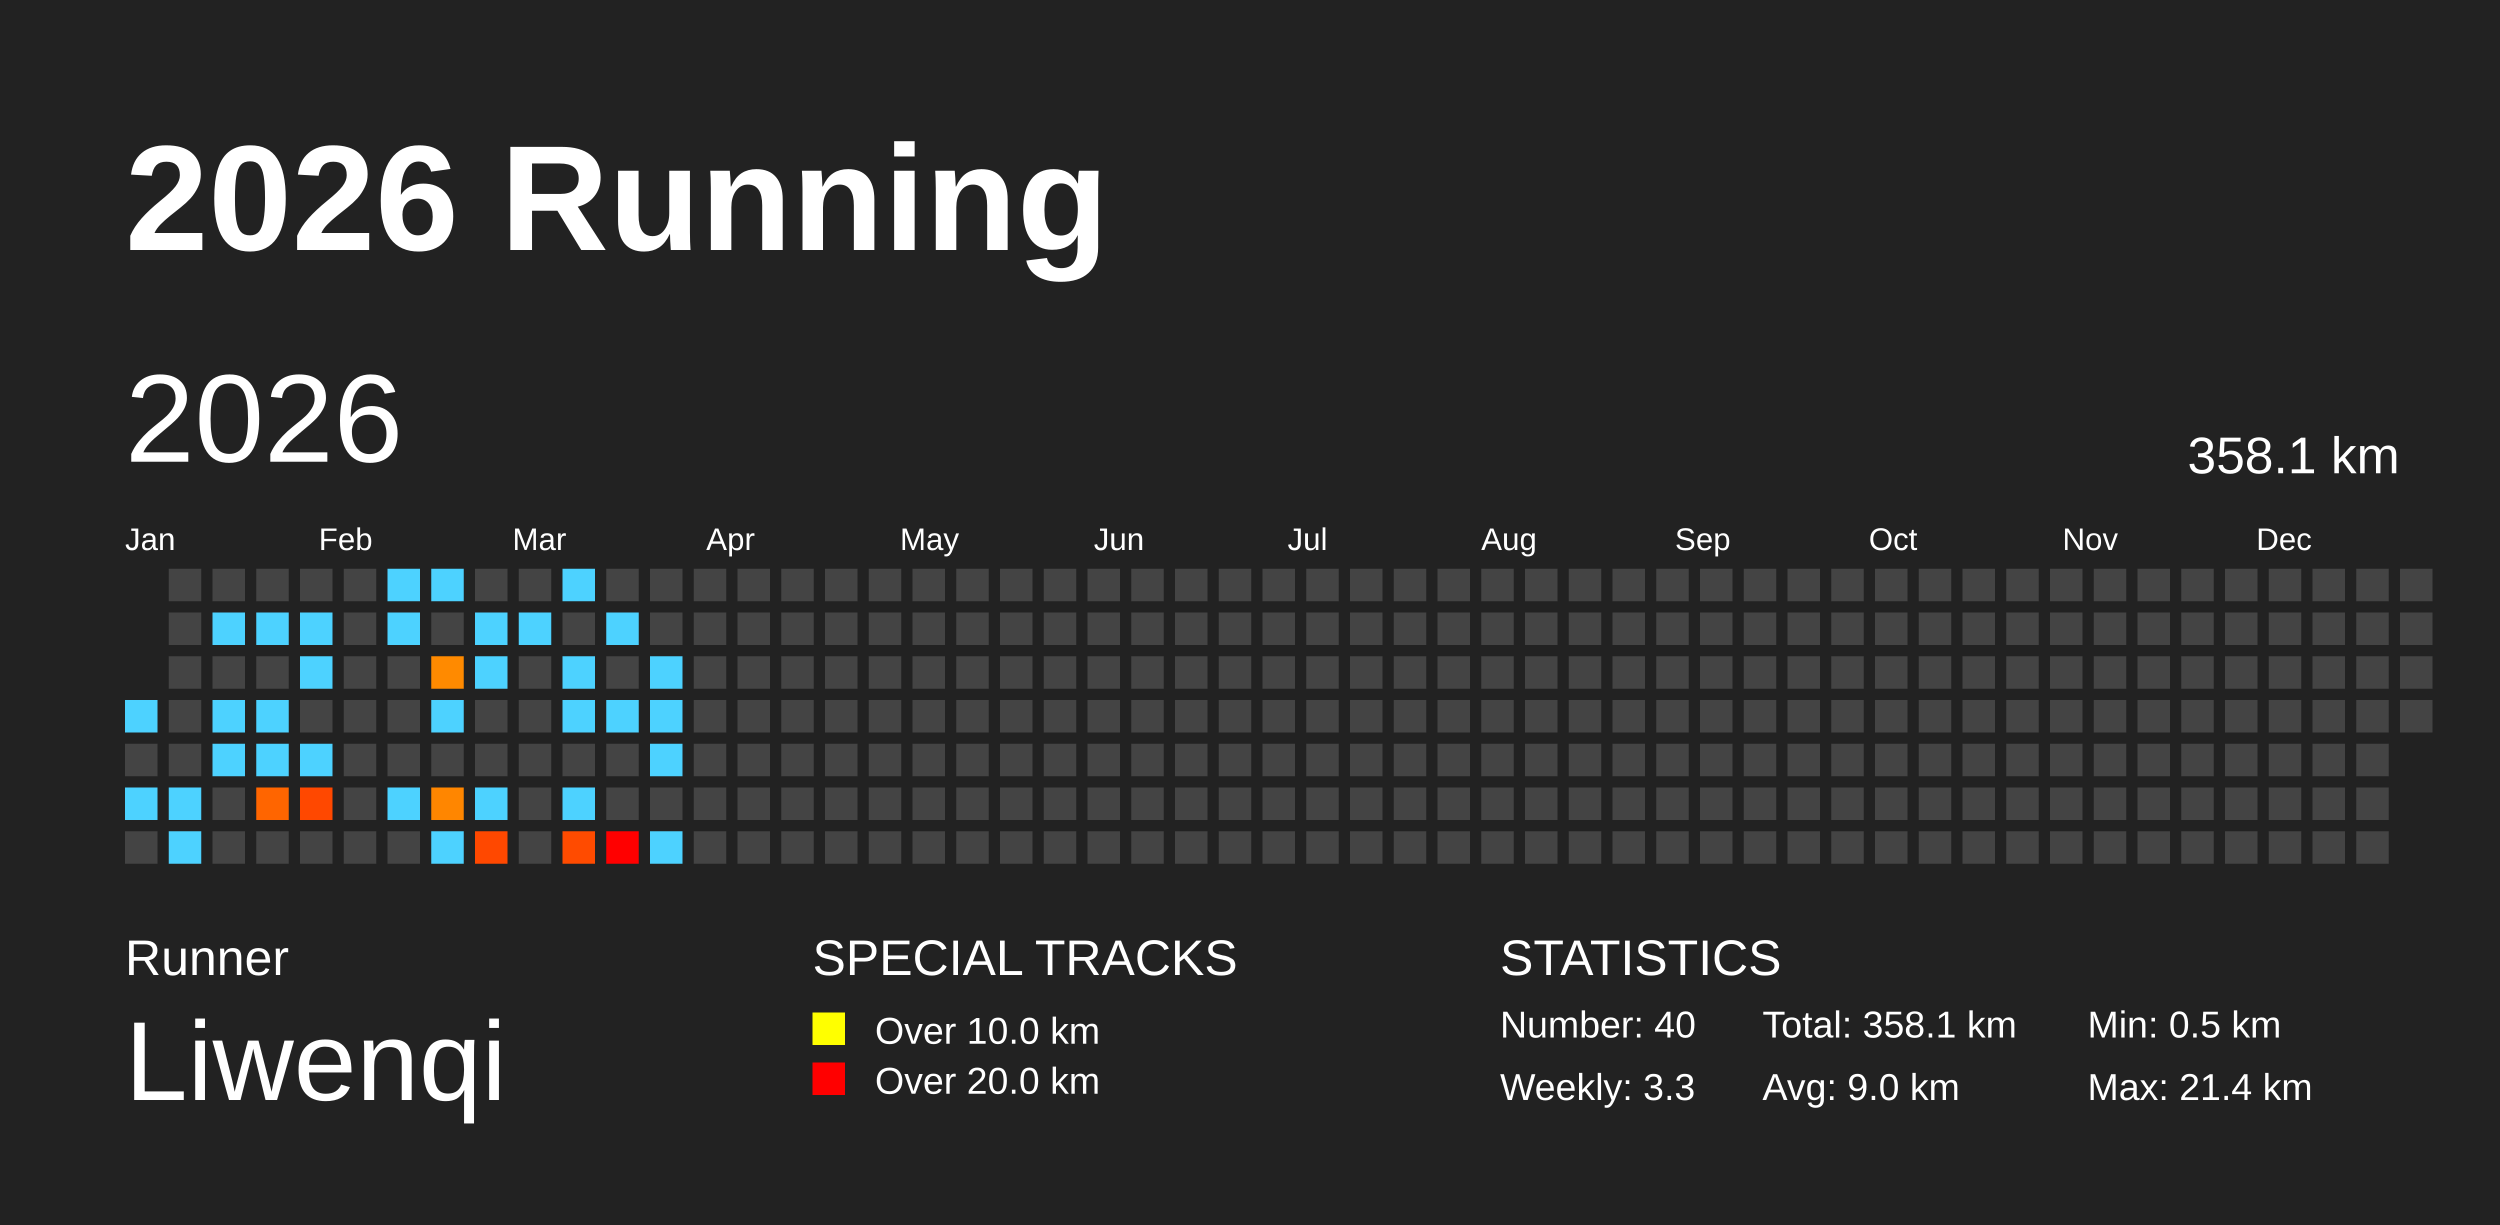
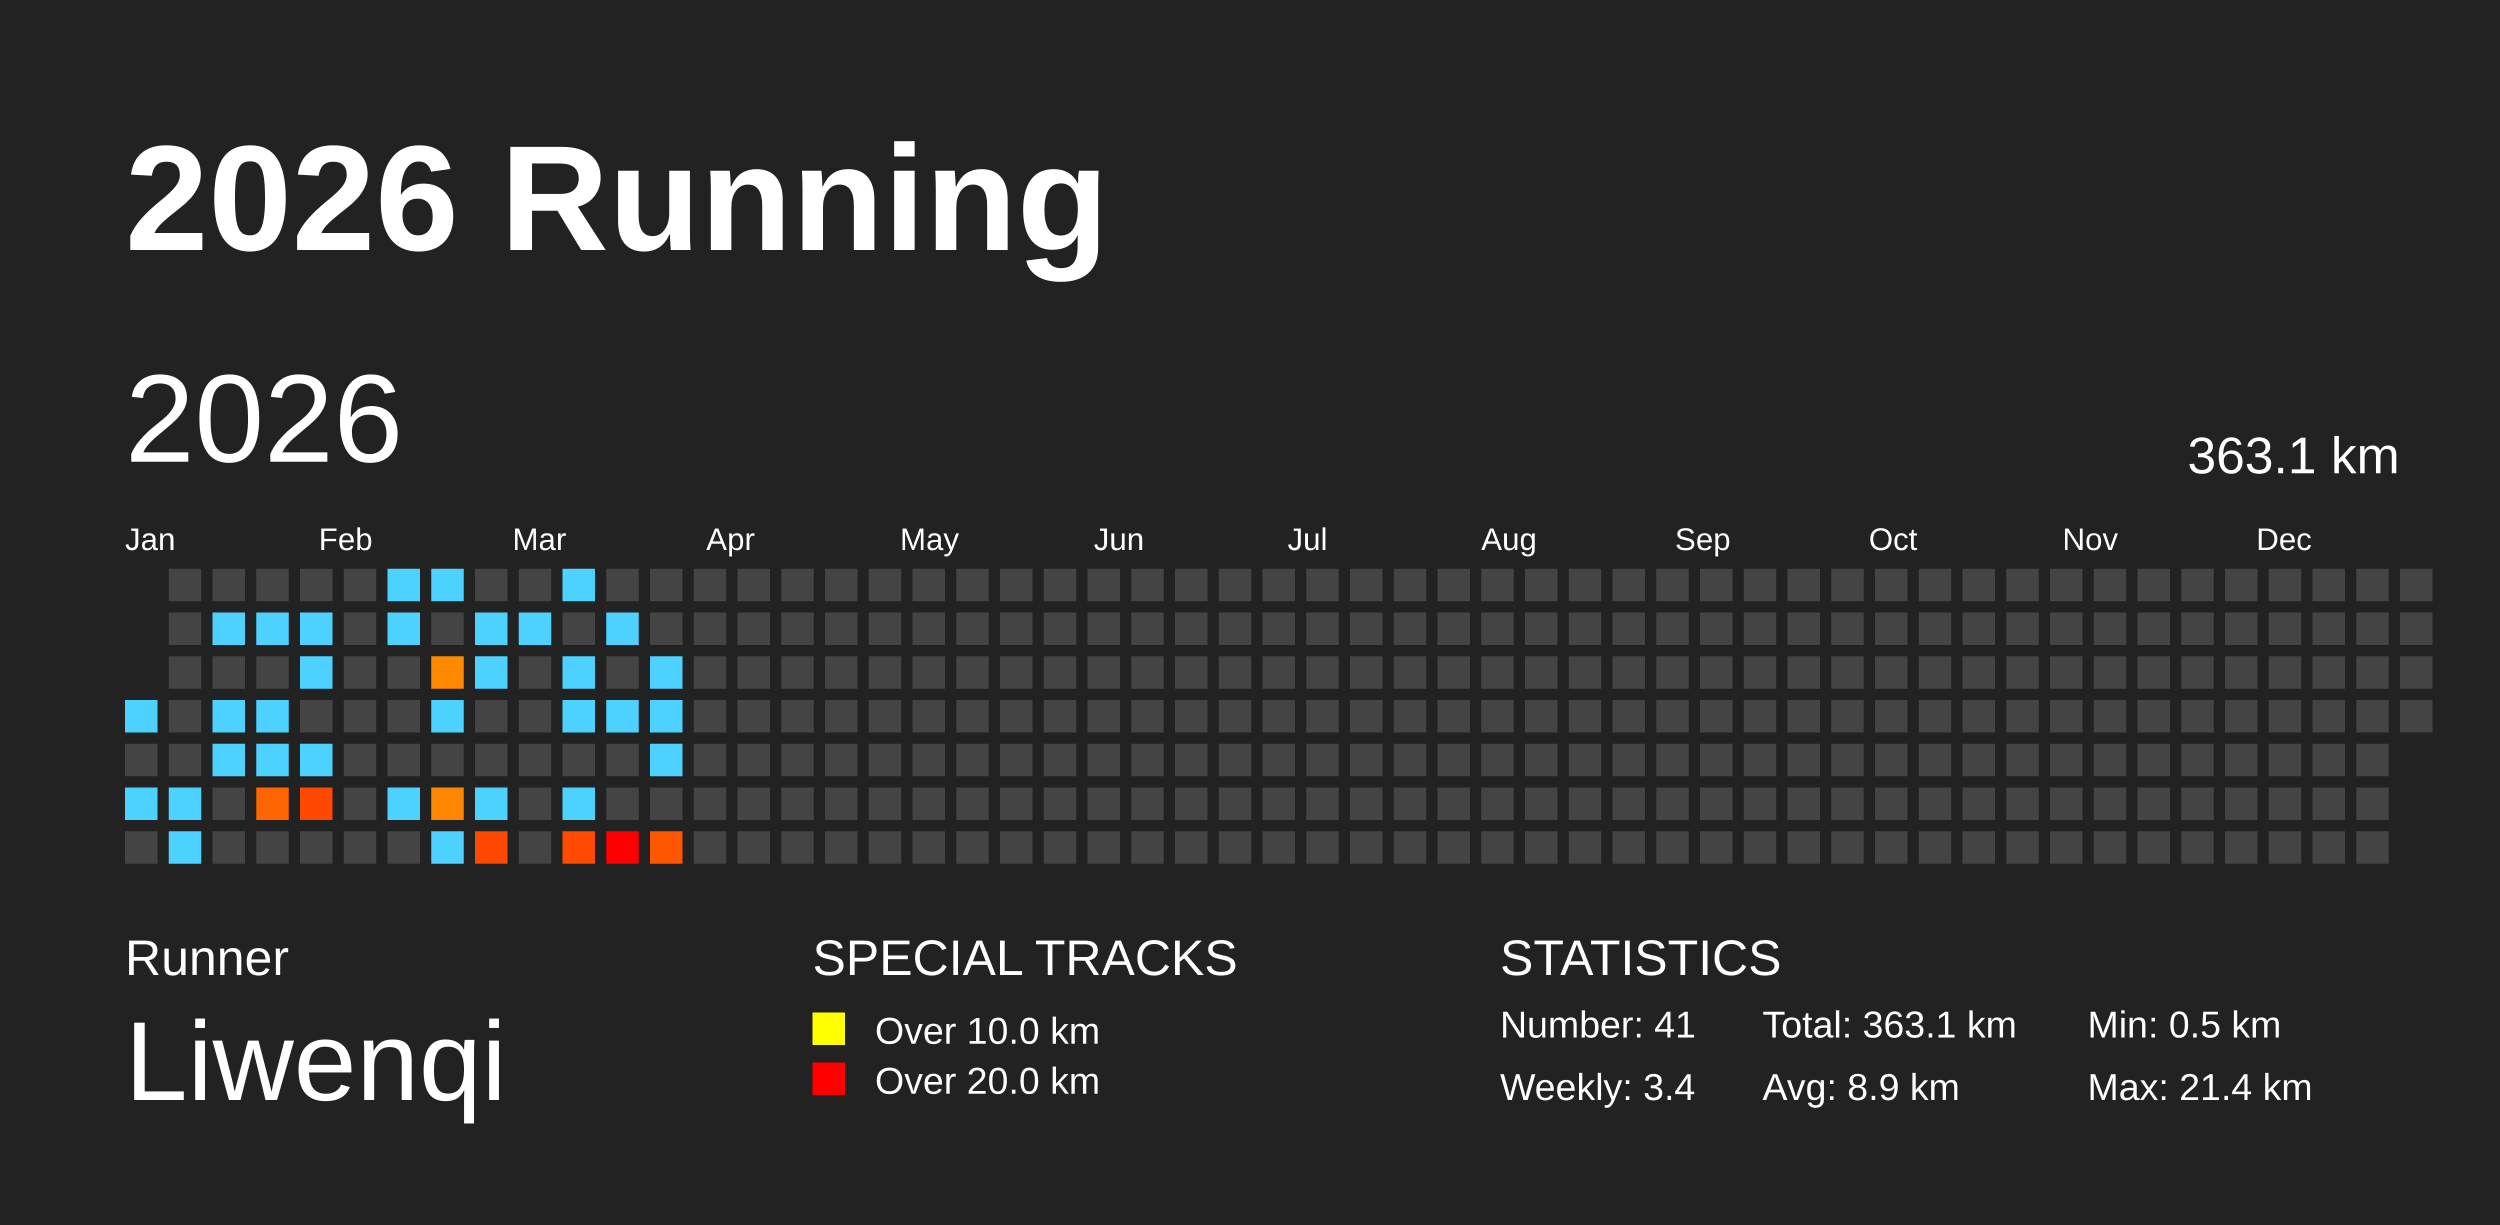
<svg xmlns="http://www.w3.org/2000/svg" baseProfile="full" height="98mm" version="1.1" viewBox="0,0,200,98" width="200mm">
  <defs />
  <rect fill="#222222" height="98" width="200" x="0" y="0" />
  <text fill="#FFFFFF" style="font-size:12px; font-family:Arial; font-weight:bold;" x="10" y="20">2026 Running</text>
  <text fill="#FFFFFF" style="font-size:4px; font-family:Arial" x="10" y="78">Runner</text>
  <text fill="#FFFFFF" style="font-size:9px; font-family:Arial" x="10" y="88">Liwenqi</text>
  <text fill="#FFFFFF" style="font-size:4px; font-family:Arial" x="65" y="78">SPECIAL TRACKS</text>
  <rect fill="yellow" height="2.6" width="2.6" x="65" y="81" />
  <text fill="#FFFFFF" style="font-size:3px; font-family:Arial" x="70" y="83.5">Over 10.0 km</text>
  <rect fill="red" height="2.6" width="2.6" x="65" y="85" />
  <text fill="#FFFFFF" style="font-size:3px; font-family:Arial" x="70" y="87.5">Over 20.0 km</text>
  <text fill="#FFFFFF" style="font-size:4px; font-family:Arial" x="120" y="78">STATISTICS</text>
-   <text fill="#FFFFFF" style="font-size:3px; font-family:Arial" x="120" y="83">Number: 40</text>
-   <text fill="#FFFFFF" style="font-size:3px; font-family:Arial" x="120" y="88">Weekly: 3.3</text>
-   <text fill="#FFFFFF" style="font-size:3px; font-family:Arial" x="141" y="83">Total: 358.1 km</text>
-   <text fill="#FFFFFF" style="font-size:3px; font-family:Arial" x="141" y="88">Avg: 9.0 km</text>
+   <text fill="#FFFFFF" style="font-size:3px; font-family:Arial" x="120" y="83">Number: 41</text>
+   <text fill="#FFFFFF" style="font-size:3px; font-family:Arial" x="120" y="88">Weekly: 3.4</text>
+   <text fill="#FFFFFF" style="font-size:3px; font-family:Arial" x="141" y="83">Total: 363.1 km</text>
+   <text fill="#FFFFFF" style="font-size:3px; font-family:Arial" x="141" y="88">Avg: 8.9 km</text>
  <text fill="#FFFFFF" style="font-size:3px; font-family:Arial" x="167" y="83">Min: 0.5 km</text>
  <text fill="#FFFFFF" style="font-size:3px; font-family:Arial" x="167" y="88">Max: 21.4 km</text>
  <text dominant-baseline="hanging" fill="#FFFFFF" style="font-size:10.0px; font-family:Arial;" x="10" y="30">2026</text>
-   <text dominant-baseline="hanging" fill="#FFFFFF" style="font-size:4.125px; font-family:Arial;" x="175" y="35">358.1 km</text>
+   <text dominant-baseline="hanging" fill="#FFFFFF" style="font-size:4.125px; font-family:Arial;" x="175" y="35">363.1 km</text>
  <text fill="#FFFFFF" style="font-size:2.5px; font-family:Arial" x="10.0" y="44">Jan</text>
  <text fill="#FFFFFF" style="font-size:2.5px; font-family:Arial" x="25.5" y="44">Feb</text>
  <text fill="#FFFFFF" style="font-size:2.5px; font-family:Arial" x="41.0" y="44">Mar</text>
  <text fill="#FFFFFF" style="font-size:2.5px; font-family:Arial" x="56.5" y="44">Apr</text>
  <text fill="#FFFFFF" style="font-size:2.5px; font-family:Arial" x="72.0" y="44">May</text>
  <text fill="#FFFFFF" style="font-size:2.5px; font-family:Arial" x="87.5" y="44">Jun</text>
  <text fill="#FFFFFF" style="font-size:2.5px; font-family:Arial" x="103.0" y="44">Jul</text>
  <text fill="#FFFFFF" style="font-size:2.5px; font-family:Arial" x="118.5" y="44">Aug</text>
  <text fill="#FFFFFF" style="font-size:2.5px; font-family:Arial" x="134.0" y="44">Sep</text>
  <text fill="#FFFFFF" style="font-size:2.5px; font-family:Arial" x="149.5" y="44">Oct</text>
  <text fill="#FFFFFF" style="font-size:2.5px; font-family:Arial" x="165.0" y="44">Nov</text>
  <text fill="#FFFFFF" style="font-size:2.5px; font-family:Arial" x="180.5" y="44">Dec</text>
  <rect fill="#4dd2ff" height="2.6" width="2.6" x="10.0" y="56.0" />
  <rect fill="#444444" height="2.6" width="2.6" x="10.0" y="59.5" />
  <rect fill="#4dd2ff" height="2.6" width="2.6" x="10.0" y="63.0" />
  <rect fill="#444444" height="2.6" width="2.6" x="10.0" y="66.5" />
  <rect fill="#444444" height="2.6" width="2.6" x="13.5" y="45.5" />
  <rect fill="#444444" height="2.6" width="2.6" x="13.5" y="49.0" />
  <rect fill="#444444" height="2.6" width="2.6" x="13.5" y="52.5" />
  <rect fill="#444444" height="2.6" width="2.6" x="13.5" y="56.0" />
  <rect fill="#444444" height="2.6" width="2.6" x="13.5" y="59.5" />
  <rect fill="#4dd2ff" height="2.6" width="2.6" x="13.5" y="63.0" />
  <rect fill="#4dd2ff" height="2.6" width="2.6" x="13.5" y="66.5" />
  <rect fill="#444444" height="2.6" width="2.6" x="17.0" y="45.5" />
  <rect fill="#4dd2ff" height="2.6" width="2.6" x="17.0" y="49.0" />
  <rect fill="#444444" height="2.6" width="2.6" x="17.0" y="52.5" />
  <rect fill="#4dd2ff" height="2.6" width="2.6" x="17.0" y="56.0" />
  <rect fill="#4dd2ff" height="2.6" width="2.6" x="17.0" y="59.5" />
  <rect fill="#444444" height="2.6" width="2.6" x="17.0" y="63.0" />
  <rect fill="#444444" height="2.6" width="2.6" x="17.0" y="66.5" />
  <rect fill="#444444" height="2.6" width="2.6" x="20.5" y="45.5" />
  <rect fill="#4dd2ff" height="2.6" width="2.6" x="20.5" y="49.0" />
  <rect fill="#444444" height="2.6" width="2.6" x="20.5" y="52.5" />
  <rect fill="#4dd2ff" height="2.6" width="2.6" x="20.5" y="56.0" />
  <rect fill="#4dd2ff" height="2.6" width="2.6" x="20.5" y="59.5" />
  <rect fill="#ff6500" height="2.6" width="2.6" x="20.5" y="63.0" />
  <rect fill="#444444" height="2.6" width="2.6" x="20.5" y="66.5" />
  <rect fill="#444444" height="2.6" width="2.6" x="24.0" y="45.5" />
  <rect fill="#4dd2ff" height="2.6" width="2.6" x="24.0" y="49.0" />
  <rect fill="#4dd2ff" height="2.6" width="2.6" x="24.0" y="52.5" />
  <rect fill="#444444" height="2.6" width="2.6" x="24.0" y="56.0" />
  <rect fill="#4dd2ff" height="2.6" width="2.6" x="24.0" y="59.5" />
  <rect fill="#ff4800" height="2.6" width="2.6" x="24.0" y="63.0" />
  <rect fill="#444444" height="2.6" width="2.6" x="24.0" y="66.5" />
  <rect fill="#444444" height="2.6" width="2.6" x="27.5" y="45.5" />
  <rect fill="#444444" height="2.6" width="2.6" x="27.5" y="49.0" />
  <rect fill="#444444" height="2.6" width="2.6" x="27.5" y="52.5" />
  <rect fill="#444444" height="2.6" width="2.6" x="27.5" y="56.0" />
  <rect fill="#444444" height="2.6" width="2.6" x="27.5" y="59.5" />
  <rect fill="#444444" height="2.6" width="2.6" x="27.5" y="63.0" />
  <rect fill="#444444" height="2.6" width="2.6" x="27.5" y="66.5" />
  <rect fill="#4dd2ff" height="2.6" width="2.6" x="31.0" y="45.5" />
  <rect fill="#4dd2ff" height="2.6" width="2.6" x="31.0" y="49.0" />
  <rect fill="#444444" height="2.6" width="2.6" x="31.0" y="52.5" />
  <rect fill="#444444" height="2.6" width="2.6" x="31.0" y="56.0" />
  <rect fill="#444444" height="2.6" width="2.6" x="31.0" y="59.5" />
  <rect fill="#4dd2ff" height="2.6" width="2.6" x="31.0" y="63.0" />
  <rect fill="#444444" height="2.6" width="2.6" x="31.0" y="66.5" />
  <rect fill="#4dd2ff" height="2.6" width="2.6" x="34.5" y="45.5" />
  <rect fill="#444444" height="2.6" width="2.6" x="34.5" y="49.0" />
  <rect fill="#ff8a00" height="2.6" width="2.6" x="34.5" y="52.5" />
  <rect fill="#4dd2ff" height="2.6" width="2.6" x="34.5" y="56.0" />
  <rect fill="#444444" height="2.6" width="2.6" x="34.5" y="59.5" />
  <rect fill="#ff8600" height="2.6" width="2.6" x="34.5" y="63.0" />
  <rect fill="#4dd2ff" height="2.6" width="2.6" x="34.5" y="66.5" />
  <rect fill="#444444" height="2.6" width="2.6" x="38.0" y="45.5" />
  <rect fill="#4dd2ff" height="2.6" width="2.6" x="38.0" y="49.0" />
  <rect fill="#4dd2ff" height="2.6" width="2.6" x="38.0" y="52.5" />
  <rect fill="#444444" height="2.6" width="2.6" x="38.0" y="56.0" />
  <rect fill="#444444" height="2.6" width="2.6" x="38.0" y="59.5" />
  <rect fill="#4dd2ff" height="2.6" width="2.6" x="38.0" y="63.0" />
  <rect fill="#ff4800" height="2.6" width="2.6" x="38.0" y="66.5" />
  <rect fill="#444444" height="2.6" width="2.6" x="41.5" y="45.5" />
  <rect fill="#4dd2ff" height="2.6" width="2.6" x="41.5" y="49.0" />
  <rect fill="#444444" height="2.6" width="2.6" x="41.5" y="52.5" />
  <rect fill="#444444" height="2.6" width="2.6" x="41.5" y="56.0" />
  <rect fill="#444444" height="2.6" width="2.6" x="41.5" y="59.5" />
  <rect fill="#444444" height="2.6" width="2.6" x="41.5" y="63.0" />
  <rect fill="#444444" height="2.6" width="2.6" x="41.5" y="66.5" />
  <rect fill="#4dd2ff" height="2.6" width="2.6" x="45.0" y="45.5" />
  <rect fill="#444444" height="2.6" width="2.6" x="45.0" y="49.0" />
  <rect fill="#4dd2ff" height="2.6" width="2.6" x="45.0" y="52.5" />
  <rect fill="#4dd2ff" height="2.6" width="2.6" x="45.0" y="56.0" />
  <rect fill="#444444" height="2.6" width="2.6" x="45.0" y="59.5" />
  <rect fill="#4dd2ff" height="2.6" width="2.6" x="45.0" y="63.0" />
  <rect fill="#ff4b00" height="2.6" width="2.6" x="45.0" y="66.5" />
  <rect fill="#444444" height="2.6" width="2.6" x="48.5" y="45.5" />
  <rect fill="#4dd2ff" height="2.6" width="2.6" x="48.5" y="49.0" />
  <rect fill="#444444" height="2.6" width="2.6" x="48.5" y="52.5" />
  <rect fill="#4dd2ff" height="2.6" width="2.6" x="48.5" y="56.0" />
  <rect fill="#444444" height="2.6" width="2.6" x="48.5" y="59.5" />
  <rect fill="#444444" height="2.6" width="2.6" x="48.5" y="63.0" />
  <rect fill="red" height="2.6" width="2.6" x="48.5" y="66.5" />
  <rect fill="#444444" height="2.6" width="2.6" x="52.0" y="45.5" />
  <rect fill="#444444" height="2.6" width="2.6" x="52.0" y="49.0" />
  <rect fill="#4dd2ff" height="2.6" width="2.6" x="52.0" y="52.5" />
  <rect fill="#4dd2ff" height="2.6" width="2.6" x="52.0" y="56.0" />
  <rect fill="#4dd2ff" height="2.6" width="2.6" x="52.0" y="59.5" />
  <rect fill="#444444" height="2.6" width="2.6" x="52.0" y="63.0" />
-   <rect fill="#4dd2ff" height="2.6" width="2.6" x="52.0" y="66.5" />
+   <rect fill="#ff5700" height="2.6" width="2.6" x="52.0" y="66.5" />
  <rect fill="#444444" height="2.6" width="2.6" x="55.5" y="45.5" />
  <rect fill="#444444" height="2.6" width="2.6" x="55.5" y="49.0" />
  <rect fill="#444444" height="2.6" width="2.6" x="55.5" y="52.5" />
  <rect fill="#444444" height="2.6" width="2.6" x="55.5" y="56.0" />
  <rect fill="#444444" height="2.6" width="2.6" x="55.5" y="59.5" />
  <rect fill="#444444" height="2.6" width="2.6" x="55.5" y="63.0" />
  <rect fill="#444444" height="2.6" width="2.6" x="55.5" y="66.5" />
  <rect fill="#444444" height="2.6" width="2.6" x="59.0" y="45.5" />
  <rect fill="#444444" height="2.6" width="2.6" x="59.0" y="49.0" />
  <rect fill="#444444" height="2.6" width="2.6" x="59.0" y="52.5" />
  <rect fill="#444444" height="2.6" width="2.6" x="59.0" y="56.0" />
  <rect fill="#444444" height="2.6" width="2.6" x="59.0" y="59.5" />
  <rect fill="#444444" height="2.6" width="2.6" x="59.0" y="63.0" />
  <rect fill="#444444" height="2.6" width="2.6" x="59.0" y="66.5" />
  <rect fill="#444444" height="2.6" width="2.6" x="62.5" y="45.5" />
  <rect fill="#444444" height="2.6" width="2.6" x="62.5" y="49.0" />
  <rect fill="#444444" height="2.6" width="2.6" x="62.5" y="52.5" />
  <rect fill="#444444" height="2.6" width="2.6" x="62.5" y="56.0" />
  <rect fill="#444444" height="2.6" width="2.6" x="62.5" y="59.5" />
  <rect fill="#444444" height="2.6" width="2.6" x="62.5" y="63.0" />
  <rect fill="#444444" height="2.6" width="2.6" x="62.5" y="66.5" />
  <rect fill="#444444" height="2.6" width="2.6" x="66.0" y="45.5" />
  <rect fill="#444444" height="2.6" width="2.6" x="66.0" y="49.0" />
  <rect fill="#444444" height="2.6" width="2.6" x="66.0" y="52.5" />
  <rect fill="#444444" height="2.6" width="2.6" x="66.0" y="56.0" />
  <rect fill="#444444" height="2.6" width="2.6" x="66.0" y="59.5" />
  <rect fill="#444444" height="2.6" width="2.6" x="66.0" y="63.0" />
  <rect fill="#444444" height="2.6" width="2.6" x="66.0" y="66.5" />
  <rect fill="#444444" height="2.6" width="2.6" x="69.5" y="45.5" />
  <rect fill="#444444" height="2.6" width="2.6" x="69.5" y="49.0" />
  <rect fill="#444444" height="2.6" width="2.6" x="69.5" y="52.5" />
  <rect fill="#444444" height="2.6" width="2.6" x="69.5" y="56.0" />
  <rect fill="#444444" height="2.6" width="2.6" x="69.5" y="59.5" />
  <rect fill="#444444" height="2.6" width="2.6" x="69.5" y="63.0" />
  <rect fill="#444444" height="2.6" width="2.6" x="69.5" y="66.5" />
  <rect fill="#444444" height="2.6" width="2.6" x="73.0" y="45.5" />
  <rect fill="#444444" height="2.6" width="2.6" x="73.0" y="49.0" />
  <rect fill="#444444" height="2.6" width="2.6" x="73.0" y="52.5" />
  <rect fill="#444444" height="2.6" width="2.6" x="73.0" y="56.0" />
  <rect fill="#444444" height="2.6" width="2.6" x="73.0" y="59.5" />
  <rect fill="#444444" height="2.6" width="2.6" x="73.0" y="63.0" />
  <rect fill="#444444" height="2.6" width="2.6" x="73.0" y="66.5" />
  <rect fill="#444444" height="2.6" width="2.6" x="76.5" y="45.5" />
  <rect fill="#444444" height="2.6" width="2.6" x="76.5" y="49.0" />
  <rect fill="#444444" height="2.6" width="2.6" x="76.5" y="52.5" />
  <rect fill="#444444" height="2.6" width="2.6" x="76.5" y="56.0" />
  <rect fill="#444444" height="2.6" width="2.6" x="76.5" y="59.5" />
  <rect fill="#444444" height="2.6" width="2.6" x="76.5" y="63.0" />
  <rect fill="#444444" height="2.6" width="2.6" x="76.5" y="66.5" />
  <rect fill="#444444" height="2.6" width="2.6" x="80.0" y="45.5" />
  <rect fill="#444444" height="2.6" width="2.6" x="80.0" y="49.0" />
  <rect fill="#444444" height="2.6" width="2.6" x="80.0" y="52.5" />
  <rect fill="#444444" height="2.6" width="2.6" x="80.0" y="56.0" />
  <rect fill="#444444" height="2.6" width="2.6" x="80.0" y="59.5" />
  <rect fill="#444444" height="2.6" width="2.6" x="80.0" y="63.0" />
  <rect fill="#444444" height="2.6" width="2.6" x="80.0" y="66.5" />
  <rect fill="#444444" height="2.6" width="2.6" x="83.5" y="45.5" />
  <rect fill="#444444" height="2.6" width="2.6" x="83.5" y="49.0" />
  <rect fill="#444444" height="2.6" width="2.6" x="83.5" y="52.5" />
  <rect fill="#444444" height="2.6" width="2.6" x="83.5" y="56.0" />
  <rect fill="#444444" height="2.6" width="2.6" x="83.5" y="59.5" />
  <rect fill="#444444" height="2.6" width="2.6" x="83.5" y="63.0" />
  <rect fill="#444444" height="2.6" width="2.6" x="83.5" y="66.5" />
  <rect fill="#444444" height="2.6" width="2.6" x="87.0" y="45.5" />
  <rect fill="#444444" height="2.6" width="2.6" x="87.0" y="49.0" />
  <rect fill="#444444" height="2.6" width="2.6" x="87.0" y="52.5" />
  <rect fill="#444444" height="2.6" width="2.6" x="87.0" y="56.0" />
  <rect fill="#444444" height="2.6" width="2.6" x="87.0" y="59.5" />
  <rect fill="#444444" height="2.6" width="2.6" x="87.0" y="63.0" />
  <rect fill="#444444" height="2.6" width="2.6" x="87.0" y="66.5" />
  <rect fill="#444444" height="2.6" width="2.6" x="90.5" y="45.5" />
  <rect fill="#444444" height="2.6" width="2.6" x="90.5" y="49.0" />
  <rect fill="#444444" height="2.6" width="2.6" x="90.5" y="52.5" />
  <rect fill="#444444" height="2.6" width="2.6" x="90.5" y="56.0" />
  <rect fill="#444444" height="2.6" width="2.6" x="90.5" y="59.5" />
  <rect fill="#444444" height="2.6" width="2.6" x="90.5" y="63.0" />
  <rect fill="#444444" height="2.6" width="2.6" x="90.5" y="66.5" />
  <rect fill="#444444" height="2.6" width="2.6" x="94.0" y="45.5" />
  <rect fill="#444444" height="2.6" width="2.6" x="94.0" y="49.0" />
  <rect fill="#444444" height="2.6" width="2.6" x="94.0" y="52.5" />
  <rect fill="#444444" height="2.6" width="2.6" x="94.0" y="56.0" />
  <rect fill="#444444" height="2.6" width="2.6" x="94.0" y="59.5" />
  <rect fill="#444444" height="2.6" width="2.6" x="94.0" y="63.0" />
  <rect fill="#444444" height="2.6" width="2.6" x="94.0" y="66.5" />
  <rect fill="#444444" height="2.6" width="2.6" x="97.5" y="45.5" />
  <rect fill="#444444" height="2.6" width="2.6" x="97.5" y="49.0" />
  <rect fill="#444444" height="2.6" width="2.6" x="97.5" y="52.5" />
  <rect fill="#444444" height="2.6" width="2.6" x="97.5" y="56.0" />
  <rect fill="#444444" height="2.6" width="2.6" x="97.5" y="59.5" />
  <rect fill="#444444" height="2.6" width="2.6" x="97.5" y="63.0" />
  <rect fill="#444444" height="2.6" width="2.6" x="97.5" y="66.5" />
  <rect fill="#444444" height="2.6" width="2.6" x="101.0" y="45.5" />
  <rect fill="#444444" height="2.6" width="2.6" x="101.0" y="49.0" />
  <rect fill="#444444" height="2.6" width="2.6" x="101.0" y="52.5" />
  <rect fill="#444444" height="2.6" width="2.6" x="101.0" y="56.0" />
  <rect fill="#444444" height="2.6" width="2.6" x="101.0" y="59.5" />
  <rect fill="#444444" height="2.6" width="2.6" x="101.0" y="63.0" />
  <rect fill="#444444" height="2.6" width="2.6" x="101.0" y="66.5" />
  <rect fill="#444444" height="2.6" width="2.6" x="104.5" y="45.5" />
  <rect fill="#444444" height="2.6" width="2.6" x="104.5" y="49.0" />
  <rect fill="#444444" height="2.6" width="2.6" x="104.5" y="52.5" />
  <rect fill="#444444" height="2.6" width="2.6" x="104.5" y="56.0" />
  <rect fill="#444444" height="2.6" width="2.6" x="104.5" y="59.5" />
  <rect fill="#444444" height="2.6" width="2.6" x="104.5" y="63.0" />
  <rect fill="#444444" height="2.6" width="2.6" x="104.5" y="66.5" />
  <rect fill="#444444" height="2.6" width="2.6" x="108.0" y="45.5" />
  <rect fill="#444444" height="2.6" width="2.6" x="108.0" y="49.0" />
  <rect fill="#444444" height="2.6" width="2.6" x="108.0" y="52.5" />
  <rect fill="#444444" height="2.6" width="2.6" x="108.0" y="56.0" />
  <rect fill="#444444" height="2.6" width="2.6" x="108.0" y="59.5" />
  <rect fill="#444444" height="2.6" width="2.6" x="108.0" y="63.0" />
  <rect fill="#444444" height="2.6" width="2.6" x="108.0" y="66.5" />
  <rect fill="#444444" height="2.6" width="2.6" x="111.5" y="45.5" />
  <rect fill="#444444" height="2.6" width="2.6" x="111.5" y="49.0" />
  <rect fill="#444444" height="2.6" width="2.6" x="111.5" y="52.5" />
  <rect fill="#444444" height="2.6" width="2.6" x="111.5" y="56.0" />
  <rect fill="#444444" height="2.6" width="2.6" x="111.5" y="59.5" />
  <rect fill="#444444" height="2.6" width="2.6" x="111.5" y="63.0" />
  <rect fill="#444444" height="2.6" width="2.6" x="111.5" y="66.5" />
  <rect fill="#444444" height="2.6" width="2.6" x="115.0" y="45.5" />
  <rect fill="#444444" height="2.6" width="2.6" x="115.0" y="49.0" />
  <rect fill="#444444" height="2.6" width="2.6" x="115.0" y="52.5" />
  <rect fill="#444444" height="2.6" width="2.6" x="115.0" y="56.0" />
  <rect fill="#444444" height="2.6" width="2.6" x="115.0" y="59.5" />
  <rect fill="#444444" height="2.6" width="2.6" x="115.0" y="63.0" />
  <rect fill="#444444" height="2.6" width="2.6" x="115.0" y="66.5" />
  <rect fill="#444444" height="2.6" width="2.6" x="118.5" y="45.5" />
  <rect fill="#444444" height="2.6" width="2.6" x="118.5" y="49.0" />
  <rect fill="#444444" height="2.6" width="2.6" x="118.5" y="52.5" />
  <rect fill="#444444" height="2.6" width="2.6" x="118.5" y="56.0" />
  <rect fill="#444444" height="2.6" width="2.6" x="118.5" y="59.5" />
  <rect fill="#444444" height="2.6" width="2.6" x="118.5" y="63.0" />
  <rect fill="#444444" height="2.6" width="2.6" x="118.5" y="66.5" />
  <rect fill="#444444" height="2.6" width="2.6" x="122.0" y="45.5" />
  <rect fill="#444444" height="2.6" width="2.6" x="122.0" y="49.0" />
  <rect fill="#444444" height="2.6" width="2.6" x="122.0" y="52.5" />
  <rect fill="#444444" height="2.6" width="2.6" x="122.0" y="56.0" />
  <rect fill="#444444" height="2.6" width="2.6" x="122.0" y="59.5" />
  <rect fill="#444444" height="2.6" width="2.6" x="122.0" y="63.0" />
  <rect fill="#444444" height="2.6" width="2.6" x="122.0" y="66.5" />
  <rect fill="#444444" height="2.6" width="2.6" x="125.5" y="45.5" />
  <rect fill="#444444" height="2.6" width="2.6" x="125.5" y="49.0" />
  <rect fill="#444444" height="2.6" width="2.6" x="125.5" y="52.5" />
  <rect fill="#444444" height="2.6" width="2.6" x="125.5" y="56.0" />
  <rect fill="#444444" height="2.6" width="2.6" x="125.5" y="59.5" />
  <rect fill="#444444" height="2.6" width="2.6" x="125.5" y="63.0" />
  <rect fill="#444444" height="2.6" width="2.6" x="125.5" y="66.5" />
  <rect fill="#444444" height="2.6" width="2.6" x="129.0" y="45.5" />
  <rect fill="#444444" height="2.6" width="2.6" x="129.0" y="49.0" />
  <rect fill="#444444" height="2.6" width="2.6" x="129.0" y="52.5" />
  <rect fill="#444444" height="2.6" width="2.6" x="129.0" y="56.0" />
  <rect fill="#444444" height="2.6" width="2.6" x="129.0" y="59.5" />
  <rect fill="#444444" height="2.6" width="2.6" x="129.0" y="63.0" />
  <rect fill="#444444" height="2.6" width="2.6" x="129.0" y="66.5" />
  <rect fill="#444444" height="2.6" width="2.6" x="132.5" y="45.5" />
  <rect fill="#444444" height="2.6" width="2.6" x="132.5" y="49.0" />
  <rect fill="#444444" height="2.6" width="2.6" x="132.5" y="52.5" />
  <rect fill="#444444" height="2.6" width="2.6" x="132.5" y="56.0" />
  <rect fill="#444444" height="2.6" width="2.6" x="132.5" y="59.5" />
  <rect fill="#444444" height="2.6" width="2.6" x="132.5" y="63.0" />
  <rect fill="#444444" height="2.6" width="2.6" x="132.5" y="66.5" />
  <rect fill="#444444" height="2.6" width="2.6" x="136.0" y="45.5" />
  <rect fill="#444444" height="2.6" width="2.6" x="136.0" y="49.0" />
  <rect fill="#444444" height="2.6" width="2.6" x="136.0" y="52.5" />
  <rect fill="#444444" height="2.6" width="2.6" x="136.0" y="56.0" />
  <rect fill="#444444" height="2.6" width="2.6" x="136.0" y="59.5" />
  <rect fill="#444444" height="2.6" width="2.6" x="136.0" y="63.0" />
  <rect fill="#444444" height="2.6" width="2.6" x="136.0" y="66.5" />
  <rect fill="#444444" height="2.6" width="2.6" x="139.5" y="45.5" />
  <rect fill="#444444" height="2.6" width="2.6" x="139.5" y="49.0" />
  <rect fill="#444444" height="2.6" width="2.6" x="139.5" y="52.5" />
  <rect fill="#444444" height="2.6" width="2.6" x="139.5" y="56.0" />
  <rect fill="#444444" height="2.6" width="2.6" x="139.5" y="59.5" />
  <rect fill="#444444" height="2.6" width="2.6" x="139.5" y="63.0" />
  <rect fill="#444444" height="2.6" width="2.6" x="139.5" y="66.5" />
  <rect fill="#444444" height="2.6" width="2.6" x="143.0" y="45.5" />
  <rect fill="#444444" height="2.6" width="2.6" x="143.0" y="49.0" />
  <rect fill="#444444" height="2.6" width="2.6" x="143.0" y="52.5" />
  <rect fill="#444444" height="2.6" width="2.6" x="143.0" y="56.0" />
  <rect fill="#444444" height="2.6" width="2.6" x="143.0" y="59.5" />
  <rect fill="#444444" height="2.6" width="2.6" x="143.0" y="63.0" />
  <rect fill="#444444" height="2.6" width="2.6" x="143.0" y="66.5" />
  <rect fill="#444444" height="2.6" width="2.6" x="146.5" y="45.5" />
  <rect fill="#444444" height="2.6" width="2.6" x="146.5" y="49.0" />
  <rect fill="#444444" height="2.6" width="2.6" x="146.5" y="52.5" />
  <rect fill="#444444" height="2.6" width="2.6" x="146.5" y="56.0" />
  <rect fill="#444444" height="2.6" width="2.6" x="146.5" y="59.5" />
  <rect fill="#444444" height="2.6" width="2.6" x="146.5" y="63.0" />
  <rect fill="#444444" height="2.6" width="2.6" x="146.5" y="66.5" />
  <rect fill="#444444" height="2.6" width="2.6" x="150.0" y="45.5" />
  <rect fill="#444444" height="2.6" width="2.6" x="150.0" y="49.0" />
  <rect fill="#444444" height="2.6" width="2.6" x="150.0" y="52.5" />
  <rect fill="#444444" height="2.6" width="2.6" x="150.0" y="56.0" />
  <rect fill="#444444" height="2.6" width="2.6" x="150.0" y="59.5" />
  <rect fill="#444444" height="2.6" width="2.6" x="150.0" y="63.0" />
  <rect fill="#444444" height="2.6" width="2.6" x="150.0" y="66.5" />
  <rect fill="#444444" height="2.6" width="2.6" x="153.5" y="45.5" />
  <rect fill="#444444" height="2.6" width="2.6" x="153.5" y="49.0" />
  <rect fill="#444444" height="2.6" width="2.6" x="153.5" y="52.5" />
  <rect fill="#444444" height="2.6" width="2.6" x="153.5" y="56.0" />
  <rect fill="#444444" height="2.6" width="2.6" x="153.5" y="59.5" />
  <rect fill="#444444" height="2.6" width="2.6" x="153.5" y="63.0" />
  <rect fill="#444444" height="2.6" width="2.6" x="153.5" y="66.5" />
  <rect fill="#444444" height="2.6" width="2.6" x="157.0" y="45.5" />
  <rect fill="#444444" height="2.6" width="2.6" x="157.0" y="49.0" />
  <rect fill="#444444" height="2.6" width="2.6" x="157.0" y="52.5" />
  <rect fill="#444444" height="2.6" width="2.6" x="157.0" y="56.0" />
  <rect fill="#444444" height="2.6" width="2.6" x="157.0" y="59.5" />
  <rect fill="#444444" height="2.6" width="2.6" x="157.0" y="63.0" />
  <rect fill="#444444" height="2.6" width="2.6" x="157.0" y="66.5" />
  <rect fill="#444444" height="2.6" width="2.6" x="160.5" y="45.5" />
  <rect fill="#444444" height="2.6" width="2.6" x="160.5" y="49.0" />
  <rect fill="#444444" height="2.6" width="2.6" x="160.5" y="52.5" />
  <rect fill="#444444" height="2.6" width="2.6" x="160.5" y="56.0" />
  <rect fill="#444444" height="2.6" width="2.6" x="160.5" y="59.5" />
  <rect fill="#444444" height="2.6" width="2.6" x="160.5" y="63.0" />
  <rect fill="#444444" height="2.6" width="2.6" x="160.5" y="66.5" />
  <rect fill="#444444" height="2.6" width="2.6" x="164.0" y="45.5" />
  <rect fill="#444444" height="2.6" width="2.6" x="164.0" y="49.0" />
  <rect fill="#444444" height="2.6" width="2.6" x="164.0" y="52.5" />
  <rect fill="#444444" height="2.6" width="2.6" x="164.0" y="56.0" />
  <rect fill="#444444" height="2.6" width="2.6" x="164.0" y="59.5" />
  <rect fill="#444444" height="2.6" width="2.6" x="164.0" y="63.0" />
  <rect fill="#444444" height="2.6" width="2.6" x="164.0" y="66.5" />
  <rect fill="#444444" height="2.6" width="2.6" x="167.5" y="45.5" />
  <rect fill="#444444" height="2.6" width="2.6" x="167.5" y="49.0" />
  <rect fill="#444444" height="2.6" width="2.6" x="167.5" y="52.5" />
  <rect fill="#444444" height="2.6" width="2.6" x="167.5" y="56.0" />
  <rect fill="#444444" height="2.6" width="2.6" x="167.5" y="59.5" />
  <rect fill="#444444" height="2.6" width="2.6" x="167.5" y="63.0" />
  <rect fill="#444444" height="2.6" width="2.6" x="167.5" y="66.5" />
  <rect fill="#444444" height="2.6" width="2.6" x="171.0" y="45.5" />
  <rect fill="#444444" height="2.6" width="2.6" x="171.0" y="49.0" />
  <rect fill="#444444" height="2.6" width="2.6" x="171.0" y="52.5" />
  <rect fill="#444444" height="2.6" width="2.6" x="171.0" y="56.0" />
  <rect fill="#444444" height="2.6" width="2.6" x="171.0" y="59.5" />
  <rect fill="#444444" height="2.6" width="2.6" x="171.0" y="63.0" />
  <rect fill="#444444" height="2.6" width="2.6" x="171.0" y="66.5" />
  <rect fill="#444444" height="2.6" width="2.6" x="174.5" y="45.5" />
  <rect fill="#444444" height="2.6" width="2.6" x="174.5" y="49.0" />
  <rect fill="#444444" height="2.6" width="2.6" x="174.5" y="52.5" />
  <rect fill="#444444" height="2.6" width="2.6" x="174.5" y="56.0" />
  <rect fill="#444444" height="2.6" width="2.6" x="174.5" y="59.5" />
  <rect fill="#444444" height="2.6" width="2.6" x="174.5" y="63.0" />
  <rect fill="#444444" height="2.6" width="2.6" x="174.5" y="66.5" />
  <rect fill="#444444" height="2.6" width="2.6" x="178.0" y="45.5" />
  <rect fill="#444444" height="2.6" width="2.6" x="178.0" y="49.0" />
  <rect fill="#444444" height="2.6" width="2.6" x="178.0" y="52.5" />
  <rect fill="#444444" height="2.6" width="2.6" x="178.0" y="56.0" />
  <rect fill="#444444" height="2.6" width="2.6" x="178.0" y="59.5" />
  <rect fill="#444444" height="2.6" width="2.6" x="178.0" y="63.0" />
  <rect fill="#444444" height="2.6" width="2.6" x="178.0" y="66.5" />
  <rect fill="#444444" height="2.6" width="2.6" x="181.5" y="45.5" />
  <rect fill="#444444" height="2.6" width="2.6" x="181.5" y="49.0" />
  <rect fill="#444444" height="2.6" width="2.6" x="181.5" y="52.5" />
  <rect fill="#444444" height="2.6" width="2.6" x="181.5" y="56.0" />
  <rect fill="#444444" height="2.6" width="2.6" x="181.5" y="59.5" />
  <rect fill="#444444" height="2.6" width="2.6" x="181.5" y="63.0" />
  <rect fill="#444444" height="2.6" width="2.6" x="181.5" y="66.5" />
  <rect fill="#444444" height="2.6" width="2.6" x="185.0" y="45.5" />
  <rect fill="#444444" height="2.6" width="2.6" x="185.0" y="49.0" />
  <rect fill="#444444" height="2.6" width="2.6" x="185.0" y="52.5" />
  <rect fill="#444444" height="2.6" width="2.6" x="185.0" y="56.0" />
  <rect fill="#444444" height="2.6" width="2.6" x="185.0" y="59.5" />
  <rect fill="#444444" height="2.6" width="2.6" x="185.0" y="63.0" />
  <rect fill="#444444" height="2.6" width="2.6" x="185.0" y="66.5" />
  <rect fill="#444444" height="2.6" width="2.6" x="188.5" y="45.5" />
  <rect fill="#444444" height="2.6" width="2.6" x="188.5" y="49.0" />
  <rect fill="#444444" height="2.6" width="2.6" x="188.5" y="52.5" />
  <rect fill="#444444" height="2.6" width="2.6" x="188.5" y="56.0" />
  <rect fill="#444444" height="2.6" width="2.6" x="188.5" y="59.5" />
  <rect fill="#444444" height="2.6" width="2.6" x="188.5" y="63.0" />
  <rect fill="#444444" height="2.6" width="2.6" x="188.5" y="66.5" />
  <rect fill="#444444" height="2.6" width="2.6" x="192.0" y="45.5" />
  <rect fill="#444444" height="2.6" width="2.6" x="192.0" y="49.0" />
  <rect fill="#444444" height="2.6" width="2.6" x="192.0" y="52.5" />
  <rect fill="#444444" height="2.6" width="2.6" x="192.0" y="56.0" />
</svg>
